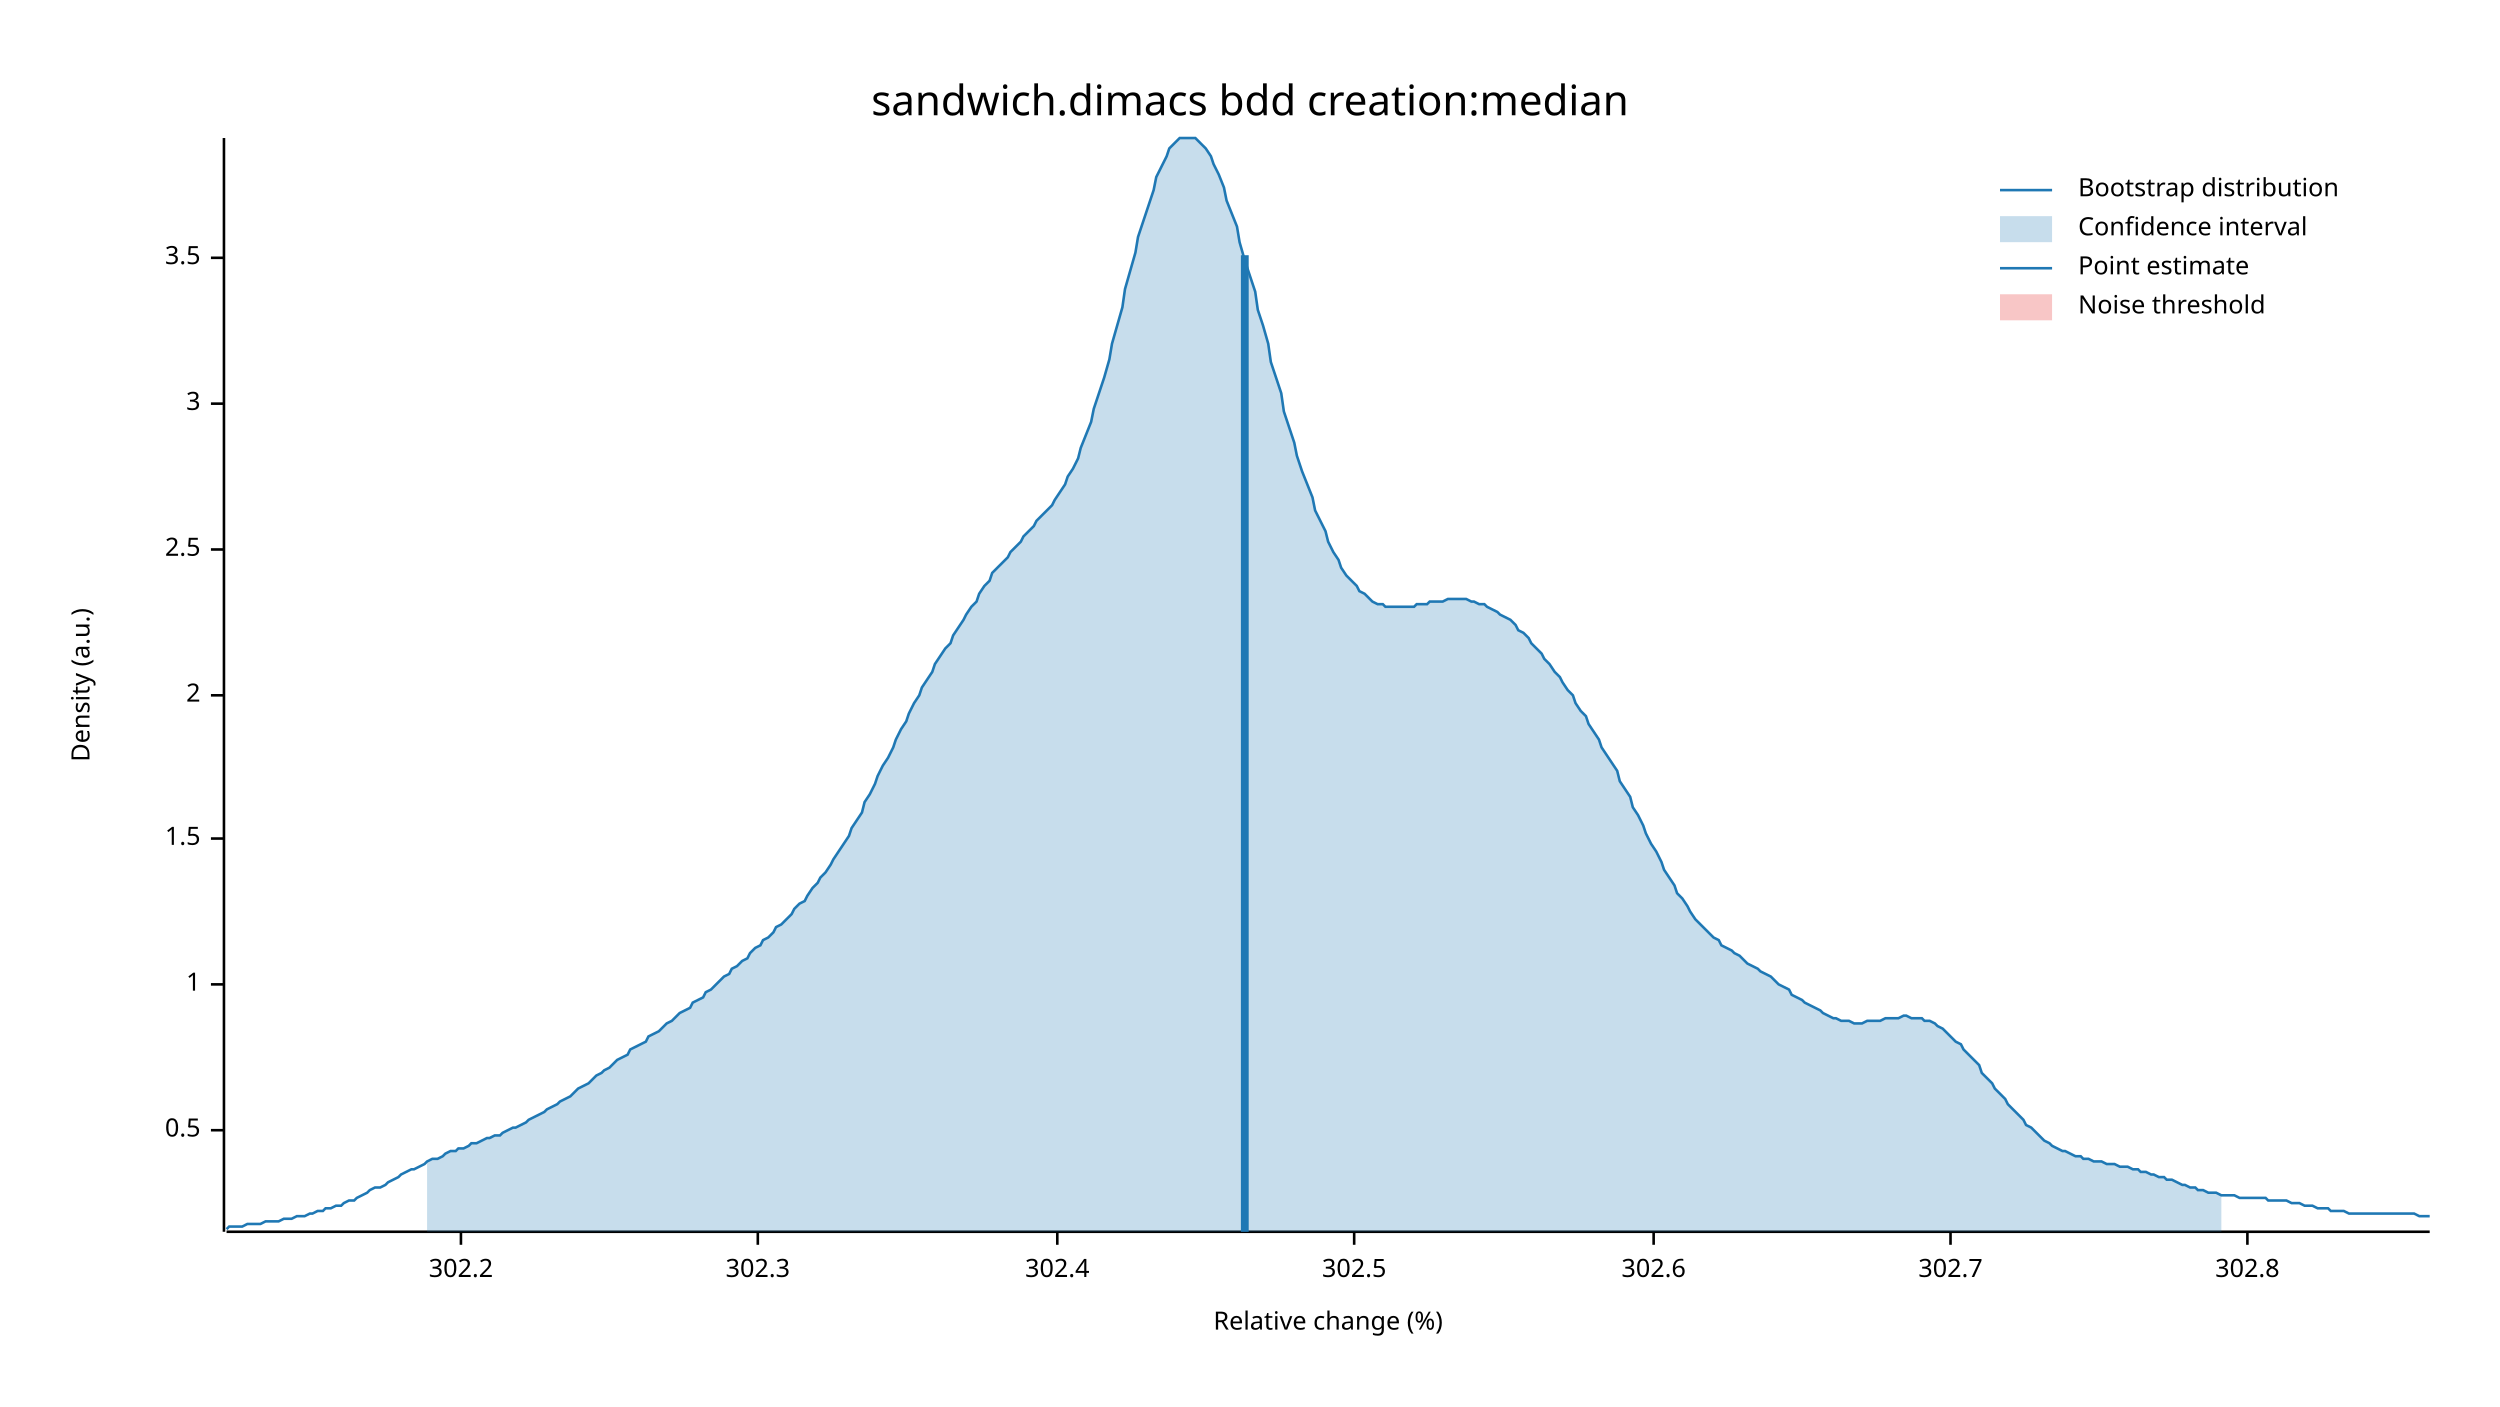
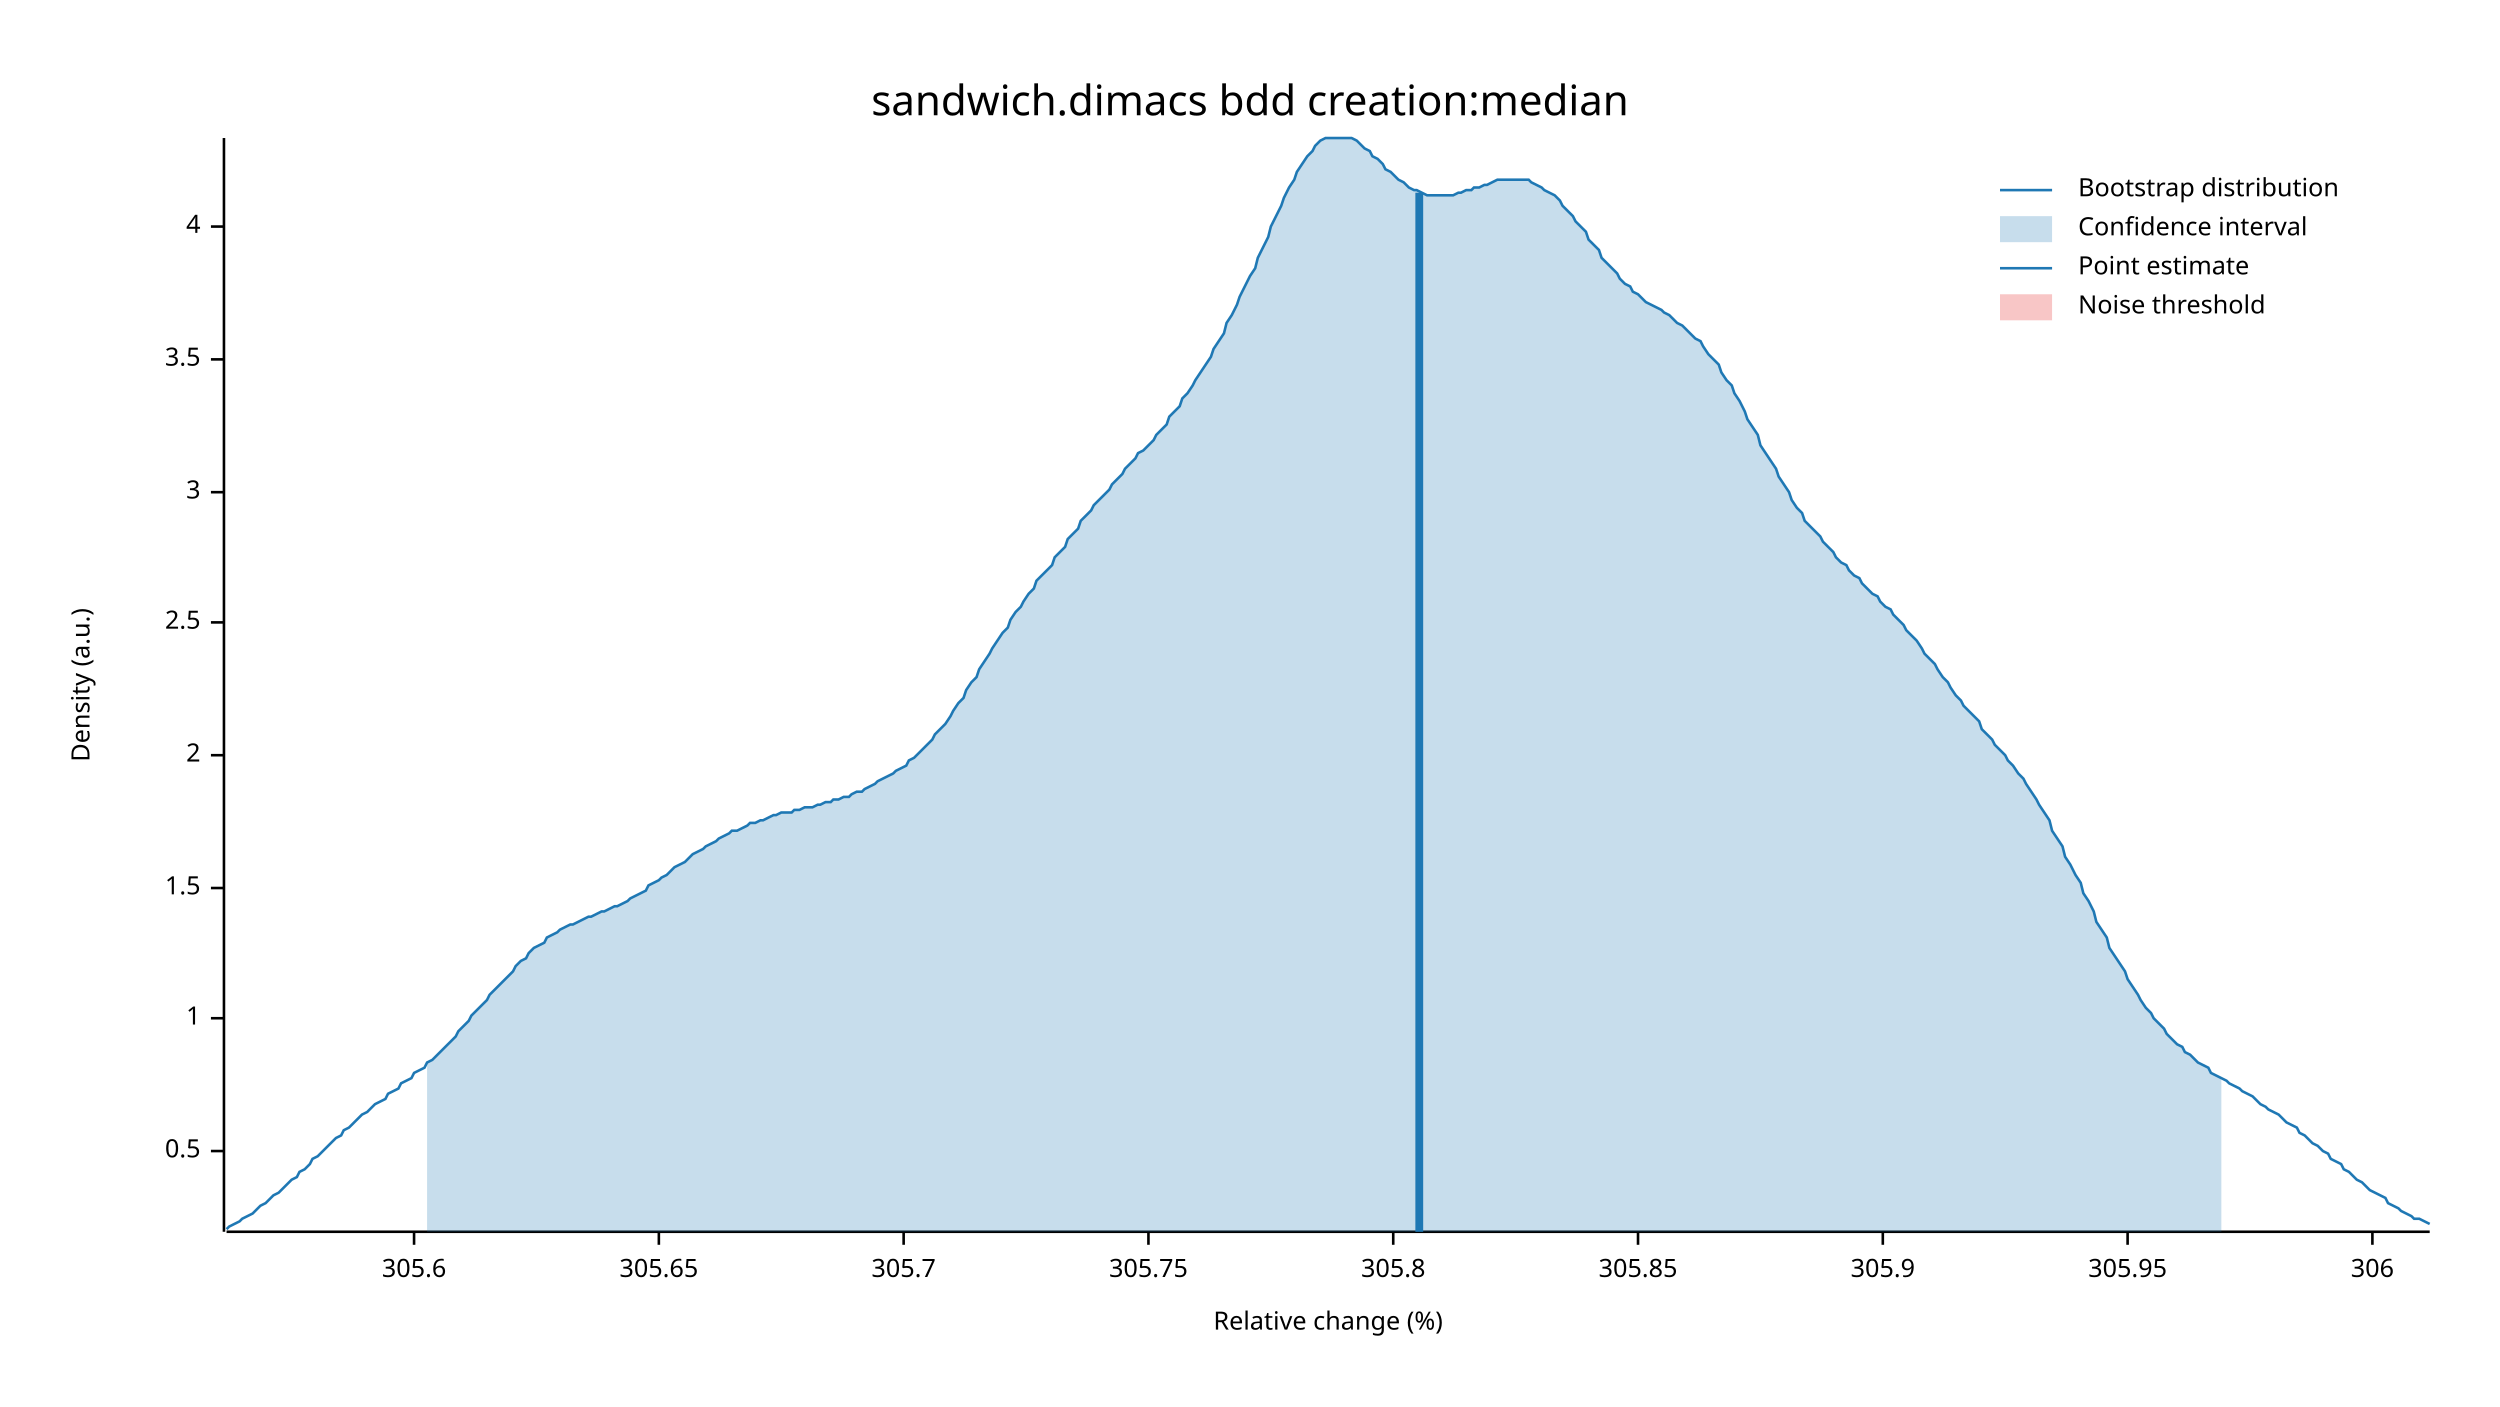
<svg xmlns="http://www.w3.org/2000/svg" width="960" height="540" viewBox="0 0 960 540">
  <text x="480" y="32" dy="0.76em" text-anchor="middle" font-family="sans-serif" font-size="16.129" opacity="1" fill="#000000">
sandwich.dimacs bdd creation:median
</text>
  <text x="27" y="263" dy="0.76em" text-anchor="middle" font-family="sans-serif" font-size="9.677" opacity="1" fill="#000000" transform="rotate(270, 27, 263)">
Density (a.u.)
</text>
  <text x="510" y="513" dy="-0.5ex" text-anchor="middle" font-family="sans-serif" font-size="9.677" opacity="1" fill="#000000">
Relative change (%)
</text>
  <polyline fill="none" opacity="1" stroke="#000000" stroke-width="1" points="86,53 86,473 " />
-   <text x="77" y="434" dy="0.5ex" text-anchor="end" font-family="sans-serif" font-size="9.677" opacity="1" fill="#000000">
+   <text x="77" y="442" dy="0.5ex" text-anchor="end" font-family="sans-serif" font-size="9.677" opacity="1" fill="#000000">
0.5
</text>
-   <polyline fill="none" opacity="1" stroke="#000000" stroke-width="1" points="81,434 86,434 " />
-   <text x="77" y="378" dy="0.5ex" text-anchor="end" font-family="sans-serif" font-size="9.677" opacity="1" fill="#000000">
+   <polyline fill="none" opacity="1" stroke="#000000" stroke-width="1" points="81,442 86,442 " />
+   <text x="77" y="391" dy="0.5ex" text-anchor="end" font-family="sans-serif" font-size="9.677" opacity="1" fill="#000000">
1
</text>
-   <polyline fill="none" opacity="1" stroke="#000000" stroke-width="1" points="81,378 86,378 " />
-   <text x="77" y="322" dy="0.5ex" text-anchor="end" font-family="sans-serif" font-size="9.677" opacity="1" fill="#000000">
+   <polyline fill="none" opacity="1" stroke="#000000" stroke-width="1" points="81,391 86,391 " />
+   <text x="77" y="341" dy="0.5ex" text-anchor="end" font-family="sans-serif" font-size="9.677" opacity="1" fill="#000000">
1.5
</text>
-   <polyline fill="none" opacity="1" stroke="#000000" stroke-width="1" points="81,322 86,322 " />
-   <text x="77" y="267" dy="0.5ex" text-anchor="end" font-family="sans-serif" font-size="9.677" opacity="1" fill="#000000">
+   <polyline fill="none" opacity="1" stroke="#000000" stroke-width="1" points="81,341 86,341 " />
+   <text x="77" y="290" dy="0.5ex" text-anchor="end" font-family="sans-serif" font-size="9.677" opacity="1" fill="#000000">
2
</text>
-   <polyline fill="none" opacity="1" stroke="#000000" stroke-width="1" points="81,267 86,267 " />
-   <text x="77" y="211" dy="0.5ex" text-anchor="end" font-family="sans-serif" font-size="9.677" opacity="1" fill="#000000">
+   <polyline fill="none" opacity="1" stroke="#000000" stroke-width="1" points="81,290 86,290 " />
+   <text x="77" y="239" dy="0.5ex" text-anchor="end" font-family="sans-serif" font-size="9.677" opacity="1" fill="#000000">
2.5
</text>
-   <polyline fill="none" opacity="1" stroke="#000000" stroke-width="1" points="81,211 86,211 " />
-   <text x="77" y="155" dy="0.5ex" text-anchor="end" font-family="sans-serif" font-size="9.677" opacity="1" fill="#000000">
+   <polyline fill="none" opacity="1" stroke="#000000" stroke-width="1" points="81,239 86,239 " />
+   <text x="77" y="189" dy="0.5ex" text-anchor="end" font-family="sans-serif" font-size="9.677" opacity="1" fill="#000000">
3
</text>
-   <polyline fill="none" opacity="1" stroke="#000000" stroke-width="1" points="81,155 86,155 " />
-   <text x="77" y="99" dy="0.5ex" text-anchor="end" font-family="sans-serif" font-size="9.677" opacity="1" fill="#000000">
+   <polyline fill="none" opacity="1" stroke="#000000" stroke-width="1" points="81,189 86,189 " />
+   <text x="77" y="138" dy="0.5ex" text-anchor="end" font-family="sans-serif" font-size="9.677" opacity="1" fill="#000000">
3.5
</text>
-   <polyline fill="none" opacity="1" stroke="#000000" stroke-width="1" points="81,99 86,99 " />
+   <polyline fill="none" opacity="1" stroke="#000000" stroke-width="1" points="81,138 86,138 " />
+   <text x="77" y="87" dy="0.5ex" text-anchor="end" font-family="sans-serif" font-size="9.677" opacity="1" fill="#000000">
+ 4
+ </text>
+   <polyline fill="none" opacity="1" stroke="#000000" stroke-width="1" points="81,87 86,87 " />
  <polyline fill="none" opacity="1" stroke="#000000" stroke-width="1" points="87,473 933,473 " />
-   <text x="177" y="483" dy="0.76em" text-anchor="middle" font-family="sans-serif" font-size="9.677" opacity="1" fill="#000000">
- 302.2
+   <text x="159" y="483" dy="0.76em" text-anchor="middle" font-family="sans-serif" font-size="9.677" opacity="1" fill="#000000">
+ 305.6
</text>
-   <polyline fill="none" opacity="1" stroke="#000000" stroke-width="1" points="177,473 177,478 " />
-   <text x="291" y="483" dy="0.76em" text-anchor="middle" font-family="sans-serif" font-size="9.677" opacity="1" fill="#000000">
- 302.3
+   <polyline fill="none" opacity="1" stroke="#000000" stroke-width="1" points="159,473 159,478 " />
+   <text x="253" y="483" dy="0.76em" text-anchor="middle" font-family="sans-serif" font-size="9.677" opacity="1" fill="#000000">
+ 305.65
</text>
-   <polyline fill="none" opacity="1" stroke="#000000" stroke-width="1" points="291,473 291,478 " />
-   <text x="406" y="483" dy="0.76em" text-anchor="middle" font-family="sans-serif" font-size="9.677" opacity="1" fill="#000000">
- 302.4
+   <polyline fill="none" opacity="1" stroke="#000000" stroke-width="1" points="253,473 253,478 " />
+   <text x="347" y="483" dy="0.76em" text-anchor="middle" font-family="sans-serif" font-size="9.677" opacity="1" fill="#000000">
+ 305.7
</text>
-   <polyline fill="none" opacity="1" stroke="#000000" stroke-width="1" points="406,473 406,478 " />
-   <text x="520" y="483" dy="0.76em" text-anchor="middle" font-family="sans-serif" font-size="9.677" opacity="1" fill="#000000">
- 302.5
+   <polyline fill="none" opacity="1" stroke="#000000" stroke-width="1" points="347,473 347,478 " />
+   <text x="441" y="483" dy="0.76em" text-anchor="middle" font-family="sans-serif" font-size="9.677" opacity="1" fill="#000000">
+ 305.75
</text>
-   <polyline fill="none" opacity="1" stroke="#000000" stroke-width="1" points="520,473 520,478 " />
-   <text x="635" y="483" dy="0.76em" text-anchor="middle" font-family="sans-serif" font-size="9.677" opacity="1" fill="#000000">
- 302.6
+   <polyline fill="none" opacity="1" stroke="#000000" stroke-width="1" points="441,473 441,478 " />
+   <text x="535" y="483" dy="0.76em" text-anchor="middle" font-family="sans-serif" font-size="9.677" opacity="1" fill="#000000">
+ 305.8
</text>
-   <polyline fill="none" opacity="1" stroke="#000000" stroke-width="1" points="635,473 635,478 " />
-   <text x="749" y="483" dy="0.76em" text-anchor="middle" font-family="sans-serif" font-size="9.677" opacity="1" fill="#000000">
- 302.7
+   <polyline fill="none" opacity="1" stroke="#000000" stroke-width="1" points="535,473 535,478 " />
+   <text x="629" y="483" dy="0.76em" text-anchor="middle" font-family="sans-serif" font-size="9.677" opacity="1" fill="#000000">
+ 305.85
</text>
-   <polyline fill="none" opacity="1" stroke="#000000" stroke-width="1" points="749,473 749,478 " />
-   <text x="863" y="483" dy="0.76em" text-anchor="middle" font-family="sans-serif" font-size="9.677" opacity="1" fill="#000000">
- 302.8
+   <polyline fill="none" opacity="1" stroke="#000000" stroke-width="1" points="629,473 629,478 " />
+   <text x="723" y="483" dy="0.76em" text-anchor="middle" font-family="sans-serif" font-size="9.677" opacity="1" fill="#000000">
+ 305.9
</text>
-   <polyline fill="none" opacity="1" stroke="#000000" stroke-width="1" points="863,473 863,478 " />
-   <polyline fill="none" opacity="1" stroke="#1F78B4" stroke-width="1" points="87,472 88,471 90,471 92,471 93,471 95,470 97,470 98,470 100,470 102,469 103,469 105,469 107,469 109,468 110,468 112,468 114,467 115,467 117,467 119,466 120,466 122,465 124,465 125,464 127,464 129,463 131,463 132,462 134,461 136,461 137,460 139,459 141,458 142,457 144,456 146,456 148,455 149,454 151,453 153,452 154,451 156,450 158,449 159,449 161,448 163,447 164,446 166,445 168,445 170,444 171,443 173,442 175,442 176,441 178,441 180,440 181,439 183,439 185,438 187,437 188,437 190,436 192,436 193,435 195,434 197,433 198,433 200,432 202,431 203,430 205,429 207,428 209,427 210,426 212,425 214,424 215,423 217,422 219,421 220,420 222,418 224,417 226,416 227,415 229,413 231,412 232,411 234,410 236,408 237,407 239,406 241,405 242,403 244,402 246,401 248,400 249,398 251,397 253,396 254,395 256,393 258,392 259,391 261,389 263,388 265,387 266,385 268,384 270,383 271,381 273,380 275,378 276,377 278,375 280,374 281,372 283,371 285,369 287,368 288,366 290,364 292,363 293,361 295,360 297,358 298,356 300,355 302,353 304,351 305,349 307,347 309,346 310,344 312,341 314,339 315,337 317,335 319,332 320,330 322,327 324,324 326,321 327,318 329,315 331,312 332,308 334,305 336,301 337,298 339,294 341,291 343,287 344,284 346,280 348,277 349,274 351,270 353,267 354,264 356,261 358,258 359,255 361,252 363,249 365,247 366,244 368,241 370,238 371,236 373,233 375,231 376,228 378,225 380,223 381,220 383,218 385,216 387,214 388,212 390,210 392,208 393,206 395,204 397,202 398,200 400,198 402,196 404,194 405,192 407,189 409,186 410,183 412,180 414,176 415,172 417,167 419,162 420,157 422,151 424,145 426,138 427,132 429,125 431,118 432,111 434,104 436,97 437,91 439,85 441,79 443,73 444,68 446,64 448,60 449,57 451,55 453,53 454,53 456,53 458,53 459,53 461,55 463,57 465,60 466,63 468,67 470,72 471,77 473,82 475,87 476,93 478,100 480,106 482,112 483,119 485,125 487,132 488,139 490,145 492,151 493,158 495,164 497,170 498,175 500,181 502,186 504,191 505,196 507,200 509,204 510,208 512,212 514,215 515,218 517,221 519,223 521,225 522,227 524,228 526,230 527,231 529,232 531,232 532,233 534,233 536,233 537,233 539,233 541,233 543,233 544,232 546,232 548,232 549,231 551,231 553,231 554,231 556,230 558,230 560,230 561,230 563,230 565,231 566,231 568,232 570,232 571,233 573,234 575,235 576,236 578,237 580,238 582,240 583,242 585,243 587,245 588,247 590,249 592,251 593,253 595,255 597,258 599,260 600,262 602,265 604,267 605,270 607,273 609,275 610,278 612,281 614,284 615,287 617,290 619,293 621,296 622,300 624,303 626,306 627,310 629,313 631,317 632,320 634,324 636,327 638,331 639,334 641,337 643,340 644,343 646,345 648,348 649,350 651,353 653,355 654,356 656,358 658,360 660,361 661,363 663,364 665,365 666,366 668,367 670,369 671,370 673,371 675,372 676,373 678,374 680,375 682,377 683,378 685,379 687,380 688,382 690,383 692,384 693,385 695,386 697,387 699,388 700,389 702,390 704,391 705,391 707,392 709,392 710,392 712,393 714,393 715,393 717,392 719,392 721,392 722,392 724,391 726,391 727,391 729,391 731,390 732,390 734,391 736,391 738,391 739,392 741,392 743,393 744,394 746,395 748,397 749,398 751,400 753,401 754,403 756,405 758,407 760,409 761,412 763,414 765,416 766,418 768,420 770,422 771,424 773,426 775,428 777,430 778,432 780,433 782,435 783,436 785,438 787,439 788,440 790,441 792,442 793,442 795,443 797,444 799,444 800,445 802,445 804,446 805,446 807,446 809,447 810,447 812,447 814,448 816,448 817,448 819,449 821,449 822,450 824,450 826,451 827,451 829,452 831,452 832,453 834,453 836,454 838,455 839,455 841,456 843,456 844,457 846,457 848,458 849,458 851,458 853,459 855,459 856,459 858,459 860,460 861,460 863,460 865,460 866,460 868,460 870,460 871,461 873,461 875,461 877,461 878,461 880,462 882,462 883,462 885,463 887,463 888,463 890,464 892,464 894,464 895,465 897,465 899,465 900,465 902,466 904,466 905,466 907,466 909,466 910,466 912,466 914,466 916,466 917,466 919,466 921,466 922,466 924,466 926,466 927,466 929,467 931,467 933,467 " />
-   <polygon opacity="0.25" fill="#1F78B4" points="164,446 166,445 168,445 170,444 171,443 173,442 175,442 176,441 178,441 180,440 181,439 183,439 185,438 187,437 188,437 190,436 192,436 193,435 195,434 197,433 198,433 200,432 202,431 203,430 205,429 207,428 209,427 210,426 212,425 214,424 215,423 217,422 219,421 220,420 222,418 224,417 226,416 227,415 229,413 231,412 232,411 234,410 236,408 237,407 239,406 241,405 242,403 244,402 246,401 248,400 249,398 251,397 253,396 254,395 256,393 258,392 259,391 261,389 263,388 265,387 266,385 268,384 270,383 271,381 273,380 275,378 276,377 278,375 280,374 281,372 283,371 285,369 287,368 288,366 290,364 292,363 293,361 295,360 297,358 298,356 300,355 302,353 304,351 305,349 307,347 309,346 310,344 312,341 314,339 315,337 317,335 319,332 320,330 322,327 324,324 326,321 327,318 329,315 331,312 332,308 334,305 336,301 337,298 339,294 341,291 343,287 344,284 346,280 348,277 349,274 351,270 353,267 354,264 356,261 358,258 359,255 361,252 363,249 365,247 366,244 368,241 370,238 371,236 373,233 375,231 376,228 378,225 380,223 381,220 383,218 385,216 387,214 388,212 390,210 392,208 393,206 395,204 397,202 398,200 400,198 402,196 404,194 405,192 407,189 409,186 410,183 412,180 414,176 415,172 417,167 419,162 420,157 422,151 424,145 426,138 427,132 429,125 431,118 432,111 434,104 436,97 437,91 439,85 441,79 443,73 444,68 446,64 448,60 449,57 451,55 453,53 454,53 456,53 458,53 459,53 461,55 463,57 465,60 466,63 468,67 470,72 471,77 473,82 475,87 476,93 478,100 480,106 482,112 483,119 485,125 487,132 488,139 490,145 492,151 493,158 495,164 497,170 498,175 500,181 502,186 504,191 505,196 507,200 509,204 510,208 512,212 514,215 515,218 517,221 519,223 521,225 522,227 524,228 526,230 527,231 529,232 531,232 532,233 534,233 536,233 537,233 539,233 541,233 543,233 544,232 546,232 548,232 549,231 551,231 553,231 554,231 556,230 558,230 560,230 561,230 563,230 565,231 566,231 568,232 570,232 571,233 573,234 575,235 576,236 578,237 580,238 582,240 583,242 585,243 587,245 588,247 590,249 592,251 593,253 595,255 597,258 599,260 600,262 602,265 604,267 605,270 607,273 609,275 610,278 612,281 614,284 615,287 617,290 619,293 621,296 622,300 624,303 626,306 627,310 629,313 631,317 632,320 634,324 636,327 638,331 639,334 641,337 643,340 644,343 646,345 648,348 649,350 651,353 653,355 654,356 656,358 658,360 660,361 661,363 663,364 665,365 666,366 668,367 670,369 671,370 673,371 675,372 676,373 678,374 680,375 682,377 683,378 685,379 687,380 688,382 690,383 692,384 693,385 695,386 697,387 699,388 700,389 702,390 704,391 705,391 707,392 709,392 710,392 712,393 714,393 715,393 717,392 719,392 721,392 722,392 724,391 726,391 727,391 729,391 731,390 732,390 734,391 736,391 738,391 739,392 741,392 743,393 744,394 746,395 748,397 749,398 751,400 753,401 754,403 756,405 758,407 760,409 761,412 763,414 765,416 766,418 768,420 770,422 771,424 773,426 775,428 777,430 778,432 780,433 782,435 783,436 785,438 787,439 788,440 790,441 792,442 793,442 795,443 797,444 799,444 800,445 802,445 804,446 805,446 807,446 809,447 810,447 812,447 814,448 816,448 817,448 819,449 821,449 822,450 824,450 826,451 827,451 829,452 831,452 832,453 834,453 836,454 838,455 839,455 841,456 843,456 844,457 846,457 848,458 849,458 851,458 853,459 853,473 164,473 " />
-   <polyline fill="none" opacity="1" stroke="#1F78B4" stroke-width="3" points="478,473 478,98 " />
+   <polyline fill="none" opacity="1" stroke="#000000" stroke-width="1" points="723,473 723,478 " />
+   <text x="817" y="483" dy="0.76em" text-anchor="middle" font-family="sans-serif" font-size="9.677" opacity="1" fill="#000000">
+ 305.95
+ </text>
+   <polyline fill="none" opacity="1" stroke="#000000" stroke-width="1" points="817,473 817,478 " />
+   <text x="911" y="483" dy="0.76em" text-anchor="middle" font-family="sans-serif" font-size="9.677" opacity="1" fill="#000000">
+ 306
+ </text>
+   <polyline fill="none" opacity="1" stroke="#000000" stroke-width="1" points="911,473 911,478 " />
+   <polyline fill="none" opacity="1" stroke="#1F78B4" stroke-width="1" points="87,472 88,471 90,470 92,469 93,468 95,467 97,466 98,465 100,463 102,462 103,461 105,459 107,458 109,456 110,455 112,453 114,452 115,450 117,449 119,447 120,445 122,444 124,442 125,441 127,439 129,437 131,436 132,434 134,433 136,431 137,430 139,428 141,427 142,426 144,424 146,423 148,422 149,420 151,419 153,418 154,416 156,415 158,414 159,412 161,411 163,410 164,408 166,407 168,405 170,403 171,402 173,400 175,398 176,396 178,394 180,392 181,390 183,388 185,386 187,384 188,382 190,380 192,378 193,377 195,375 197,373 198,371 200,369 202,368 203,366 205,364 207,363 209,362 210,360 212,359 214,358 215,357 217,356 219,355 220,355 222,354 224,353 226,352 227,352 229,351 231,350 232,350 234,349 236,348 237,348 239,347 241,346 242,345 244,344 246,343 248,342 249,340 251,339 253,338 254,337 256,336 258,334 259,333 261,332 263,331 265,329 266,328 268,327 270,326 271,325 273,324 275,323 276,322 278,321 280,320 281,319 283,319 285,318 287,317 288,316 290,316 292,315 293,315 295,314 297,313 298,313 300,312 302,312 304,312 305,311 307,311 309,310 310,310 312,310 314,309 315,309 317,308 319,308 320,307 322,307 324,306 326,306 327,305 329,304 331,304 332,303 334,302 336,301 337,300 339,299 341,298 343,297 344,296 346,295 348,294 349,292 351,291 353,289 354,288 356,286 358,284 359,282 361,280 363,278 365,275 366,273 368,270 370,268 371,265 373,262 375,260 376,257 378,254 380,251 381,249 383,246 385,243 387,241 388,238 390,235 392,233 393,231 395,228 397,226 398,223 400,221 402,219 404,217 405,214 407,212 409,210 410,207 412,205 414,203 415,200 417,198 419,196 420,194 422,192 424,190 426,188 427,186 429,184 431,182 432,180 434,178 436,176 437,174 439,173 441,171 443,169 444,167 446,165 448,163 449,160 451,158 453,156 454,153 456,151 458,148 459,146 461,143 463,140 465,137 466,134 468,131 470,128 471,124 473,121 475,117 476,114 478,110 480,106 482,103 483,99 485,95 487,91 488,87 490,83 492,79 493,76 495,72 497,69 498,66 500,63 502,60 504,58 505,56 507,54 509,53 510,53 512,53 514,53 515,53 517,53 519,53 521,54 522,55 524,57 526,58 527,60 529,61 531,63 532,65 534,66 536,68 537,69 539,70 541,72 543,73 544,73 546,74 548,75 549,75 551,75 553,75 554,75 556,75 558,75 560,74 561,74 563,73 565,73 566,72 568,72 570,71 571,71 573,70 575,69 576,69 578,69 580,69 582,69 583,69 585,69 587,69 588,70 590,71 592,72 593,73 595,74 597,75 599,77 600,79 602,81 604,83 605,85 607,87 609,89 610,92 612,94 614,96 615,99 617,101 619,103 621,105 622,107 624,109 626,110 627,112 629,113 631,115 632,116 634,117 636,118 638,119 639,120 641,121 643,123 644,124 646,125 648,127 649,128 651,130 653,131 654,133 656,136 658,138 660,140 661,143 663,146 665,148 666,151 668,154 670,158 671,161 673,164 675,167 676,171 678,174 680,177 682,180 683,183 685,186 687,189 688,192 690,195 692,197 693,200 695,202 697,204 699,206 700,208 702,210 704,212 705,214 707,216 709,217 710,219 712,221 714,222 715,224 717,226 719,228 721,229 722,231 724,233 726,234 727,236 729,238 731,240 732,242 734,244 736,246 738,249 739,251 741,253 743,255 744,257 746,260 748,262 749,264 751,267 753,269 754,271 756,273 758,275 760,277 761,280 763,282 765,284 766,286 768,288 770,290 771,292 773,294 775,297 777,299 778,301 780,304 782,307 783,309 785,312 787,315 788,319 790,322 792,325 793,329 795,332 797,336 799,339 800,343 802,346 804,350 805,354 807,357 809,360 810,364 812,367 814,370 816,373 817,376 819,379 821,382 822,384 824,387 826,389 827,391 829,393 831,395 832,397 834,399 836,401 838,402 839,404 841,405 843,407 844,408 846,409 848,410 849,412 851,413 853,414 855,415 856,416 858,417 860,418 861,419 863,420 865,421 866,422 868,424 870,425 871,426 873,427 875,428 877,430 878,431 880,432 882,433 883,435 885,436 887,438 888,439 890,440 892,442 894,443 895,445 897,446 899,447 900,449 902,450 904,452 905,453 907,454 909,456 910,457 912,458 914,459 916,460 917,462 919,463 921,464 922,465 924,466 926,467 927,468 929,468 931,469 933,470 " />
+   <polygon opacity="0.25" fill="#1F78B4" points="164,408 166,407 168,405 170,403 171,402 173,400 175,398 176,396 178,394 180,392 181,390 183,388 185,386 187,384 188,382 190,380 192,378 193,377 195,375 197,373 198,371 200,369 202,368 203,366 205,364 207,363 209,362 210,360 212,359 214,358 215,357 217,356 219,355 220,355 222,354 224,353 226,352 227,352 229,351 231,350 232,350 234,349 236,348 237,348 239,347 241,346 242,345 244,344 246,343 248,342 249,340 251,339 253,338 254,337 256,336 258,334 259,333 261,332 263,331 265,329 266,328 268,327 270,326 271,325 273,324 275,323 276,322 278,321 280,320 281,319 283,319 285,318 287,317 288,316 290,316 292,315 293,315 295,314 297,313 298,313 300,312 302,312 304,312 305,311 307,311 309,310 310,310 312,310 314,309 315,309 317,308 319,308 320,307 322,307 324,306 326,306 327,305 329,304 331,304 332,303 334,302 336,301 337,300 339,299 341,298 343,297 344,296 346,295 348,294 349,292 351,291 353,289 354,288 356,286 358,284 359,282 361,280 363,278 365,275 366,273 368,270 370,268 371,265 373,262 375,260 376,257 378,254 380,251 381,249 383,246 385,243 387,241 388,238 390,235 392,233 393,231 395,228 397,226 398,223 400,221 402,219 404,217 405,214 407,212 409,210 410,207 412,205 414,203 415,200 417,198 419,196 420,194 422,192 424,190 426,188 427,186 429,184 431,182 432,180 434,178 436,176 437,174 439,173 441,171 443,169 444,167 446,165 448,163 449,160 451,158 453,156 454,153 456,151 458,148 459,146 461,143 463,140 465,137 466,134 468,131 470,128 471,124 473,121 475,117 476,114 478,110 480,106 482,103 483,99 485,95 487,91 488,87 490,83 492,79 493,76 495,72 497,69 498,66 500,63 502,60 504,58 505,56 507,54 509,53 510,53 512,53 514,53 515,53 517,53 519,53 521,54 522,55 524,57 526,58 527,60 529,61 531,63 532,65 534,66 536,68 537,69 539,70 541,72 543,73 544,73 546,74 548,75 549,75 551,75 553,75 554,75 556,75 558,75 560,74 561,74 563,73 565,73 566,72 568,72 570,71 571,71 573,70 575,69 576,69 578,69 580,69 582,69 583,69 585,69 587,69 588,70 590,71 592,72 593,73 595,74 597,75 599,77 600,79 602,81 604,83 605,85 607,87 609,89 610,92 612,94 614,96 615,99 617,101 619,103 621,105 622,107 624,109 626,110 627,112 629,113 631,115 632,116 634,117 636,118 638,119 639,120 641,121 643,123 644,124 646,125 648,127 649,128 651,130 653,131 654,133 656,136 658,138 660,140 661,143 663,146 665,148 666,151 668,154 670,158 671,161 673,164 675,167 676,171 678,174 680,177 682,180 683,183 685,186 687,189 688,192 690,195 692,197 693,200 695,202 697,204 699,206 700,208 702,210 704,212 705,214 707,216 709,217 710,219 712,221 714,222 715,224 717,226 719,228 721,229 722,231 724,233 726,234 727,236 729,238 731,240 732,242 734,244 736,246 738,249 739,251 741,253 743,255 744,257 746,260 748,262 749,264 751,267 753,269 754,271 756,273 758,275 760,277 761,280 763,282 765,284 766,286 768,288 770,290 771,292 773,294 775,297 777,299 778,301 780,304 782,307 783,309 785,312 787,315 788,319 790,322 792,325 793,329 795,332 797,336 799,339 800,343 802,346 804,350 805,354 807,357 809,360 810,364 812,367 814,370 816,373 817,376 819,379 821,382 822,384 824,387 826,389 827,391 829,393 831,395 832,397 834,399 836,401 838,402 839,404 841,405 843,407 844,408 846,409 848,410 849,412 851,413 853,414 853,473 164,473 " />
+   <polyline fill="none" opacity="1" stroke="#1F78B4" stroke-width="3" points="545,473 545,74 " />
  <rect x="510" y="53" width="0" height="419" opacity="0.1" fill="#E31A1C" stroke="none" />
  <text x="798" y="68" dy="0.76em" text-anchor="start" font-family="sans-serif" font-size="9.677" opacity="1" fill="#000000">
Bootstrap distribution
</text>
  <text x="798" y="83" dy="0.76em" text-anchor="start" font-family="sans-serif" font-size="9.677" opacity="1" fill="#000000">
Confidence interval
</text>
  <text x="798" y="98" dy="0.76em" text-anchor="start" font-family="sans-serif" font-size="9.677" opacity="1" fill="#000000">
Point estimate
</text>
  <text x="798" y="113" dy="0.76em" text-anchor="start" font-family="sans-serif" font-size="9.677" opacity="1" fill="#000000">
Noise threshold
</text>
  <polyline fill="none" opacity="1" stroke="#1F78B4" stroke-width="1" points="768,73 788,73 " />
  <rect x="768" y="83" width="20" height="10" opacity="0.25" fill="#1F78B4" stroke="none" />
  <polyline fill="none" opacity="1" stroke="#1F78B4" stroke-width="1" points="768,103 788,103 " />
  <rect x="768" y="113" width="20" height="10" opacity="0.25" fill="#E31A1C" stroke="none" />
</svg>
